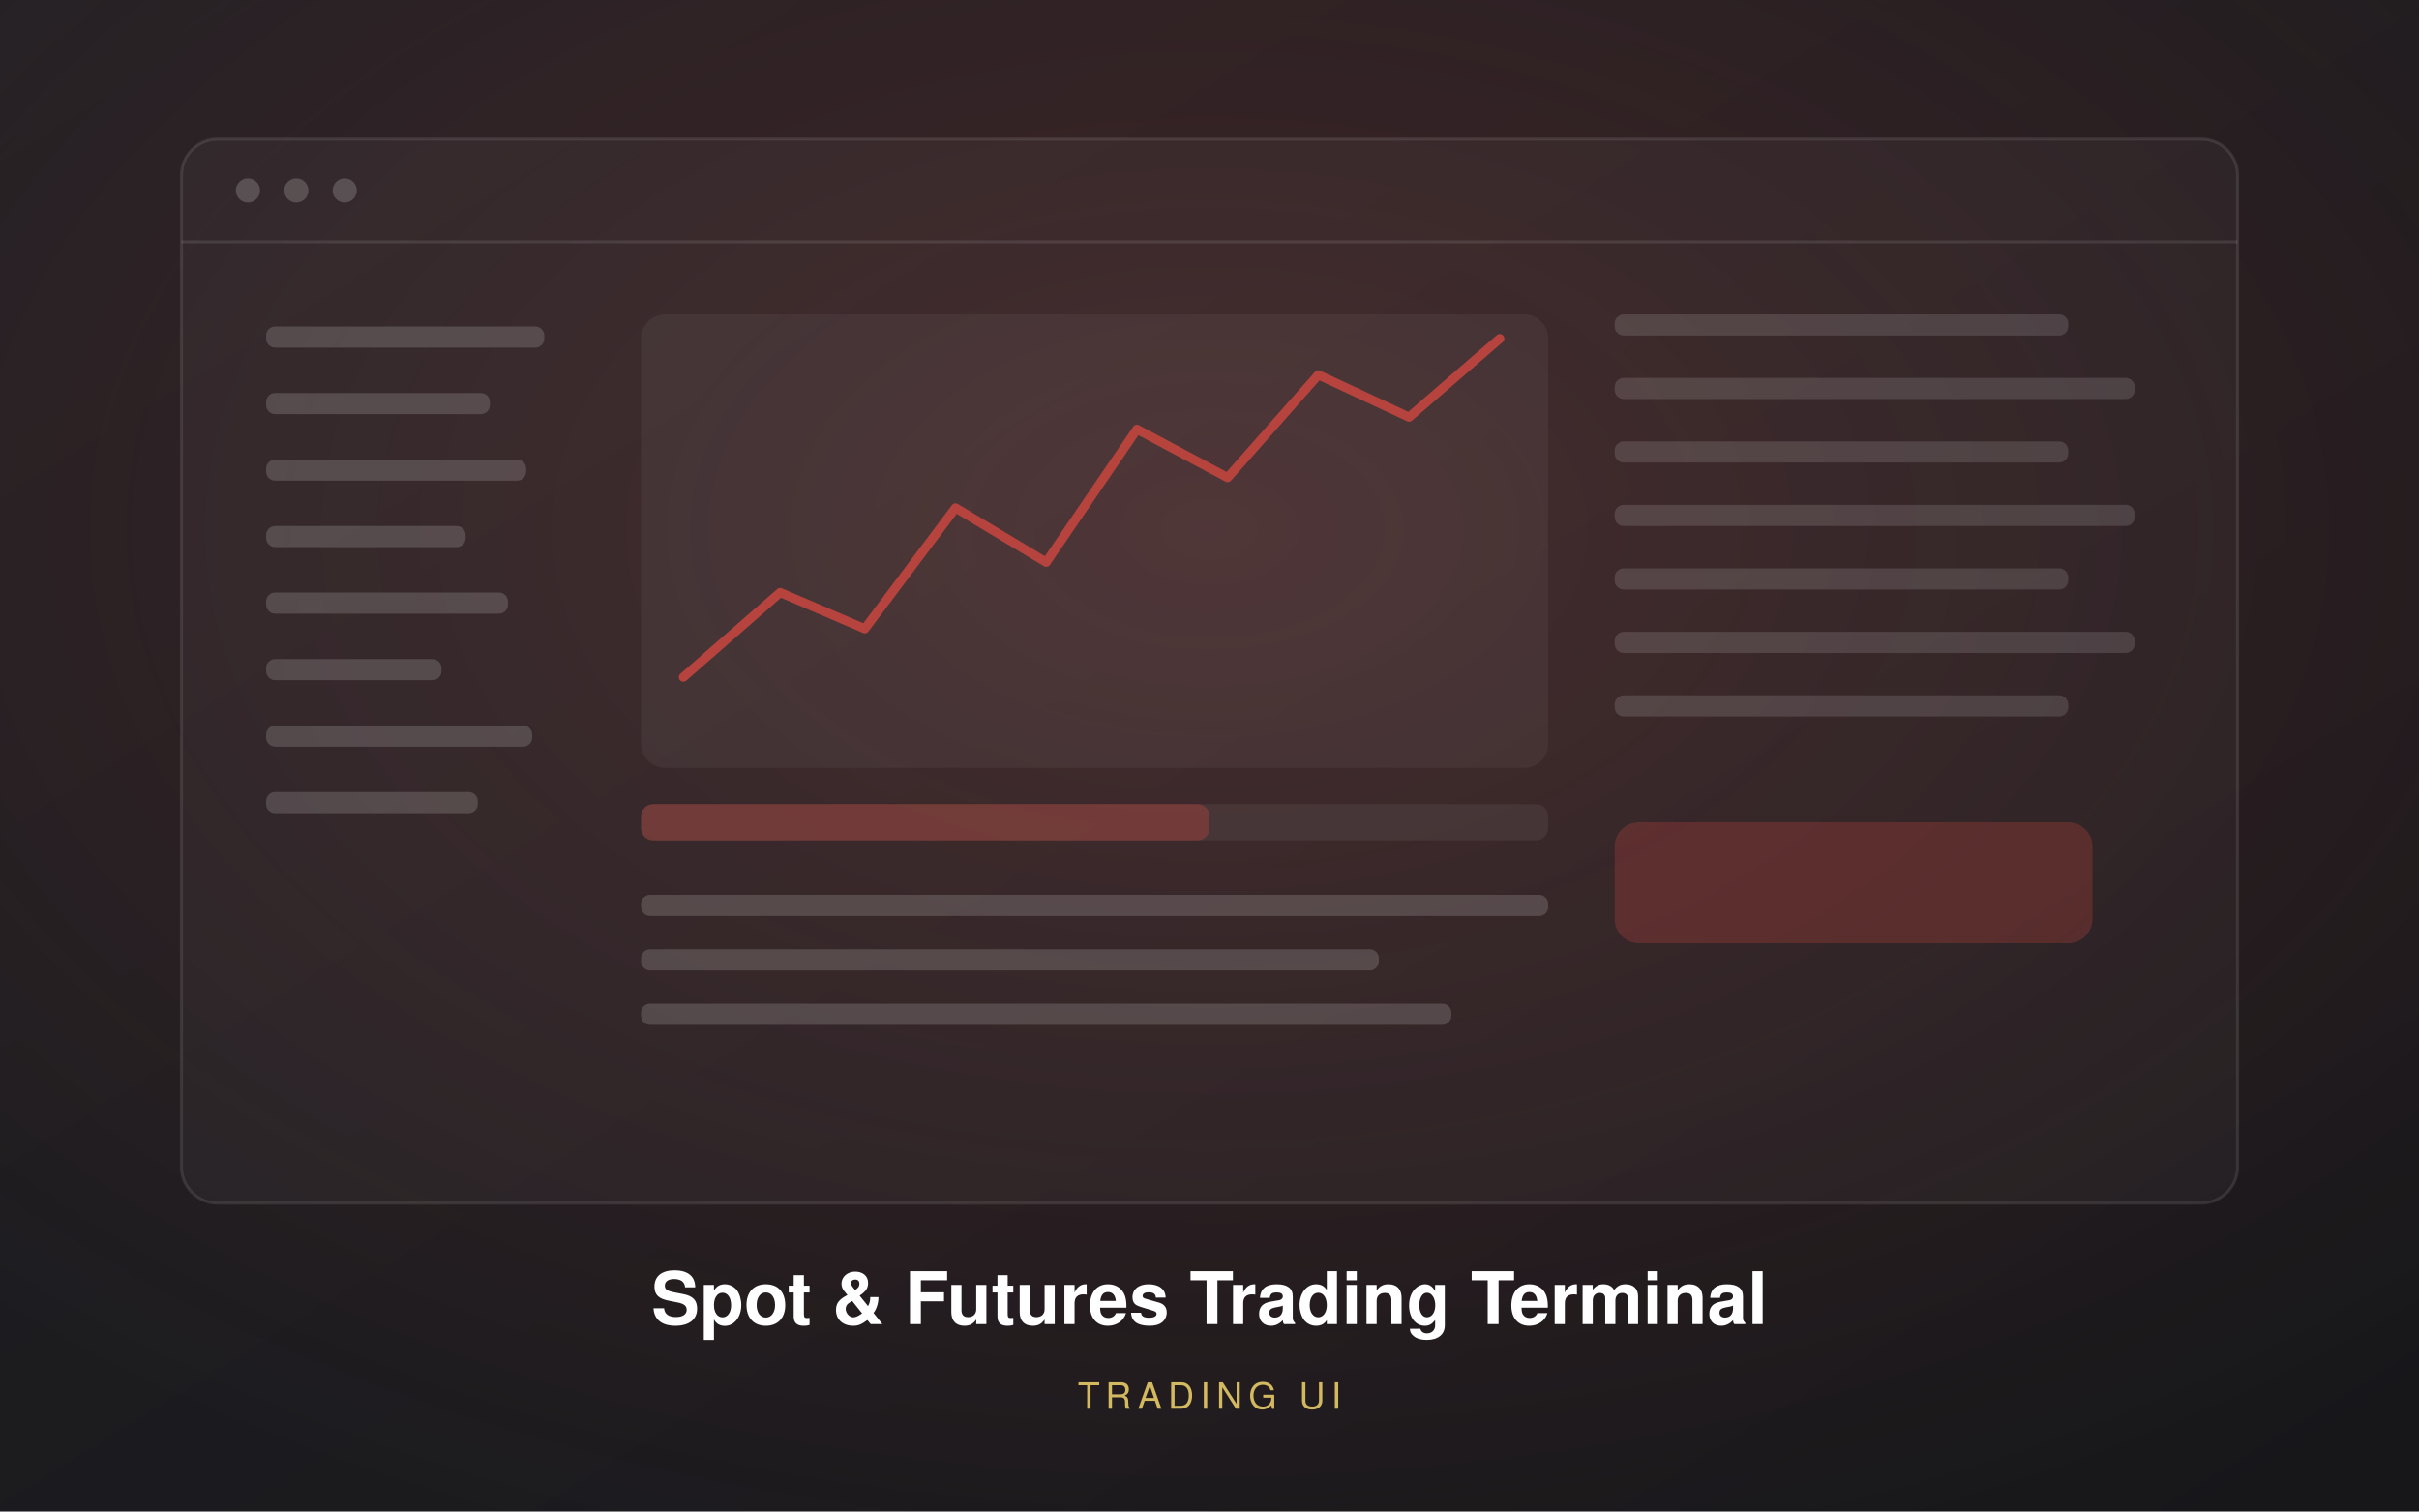
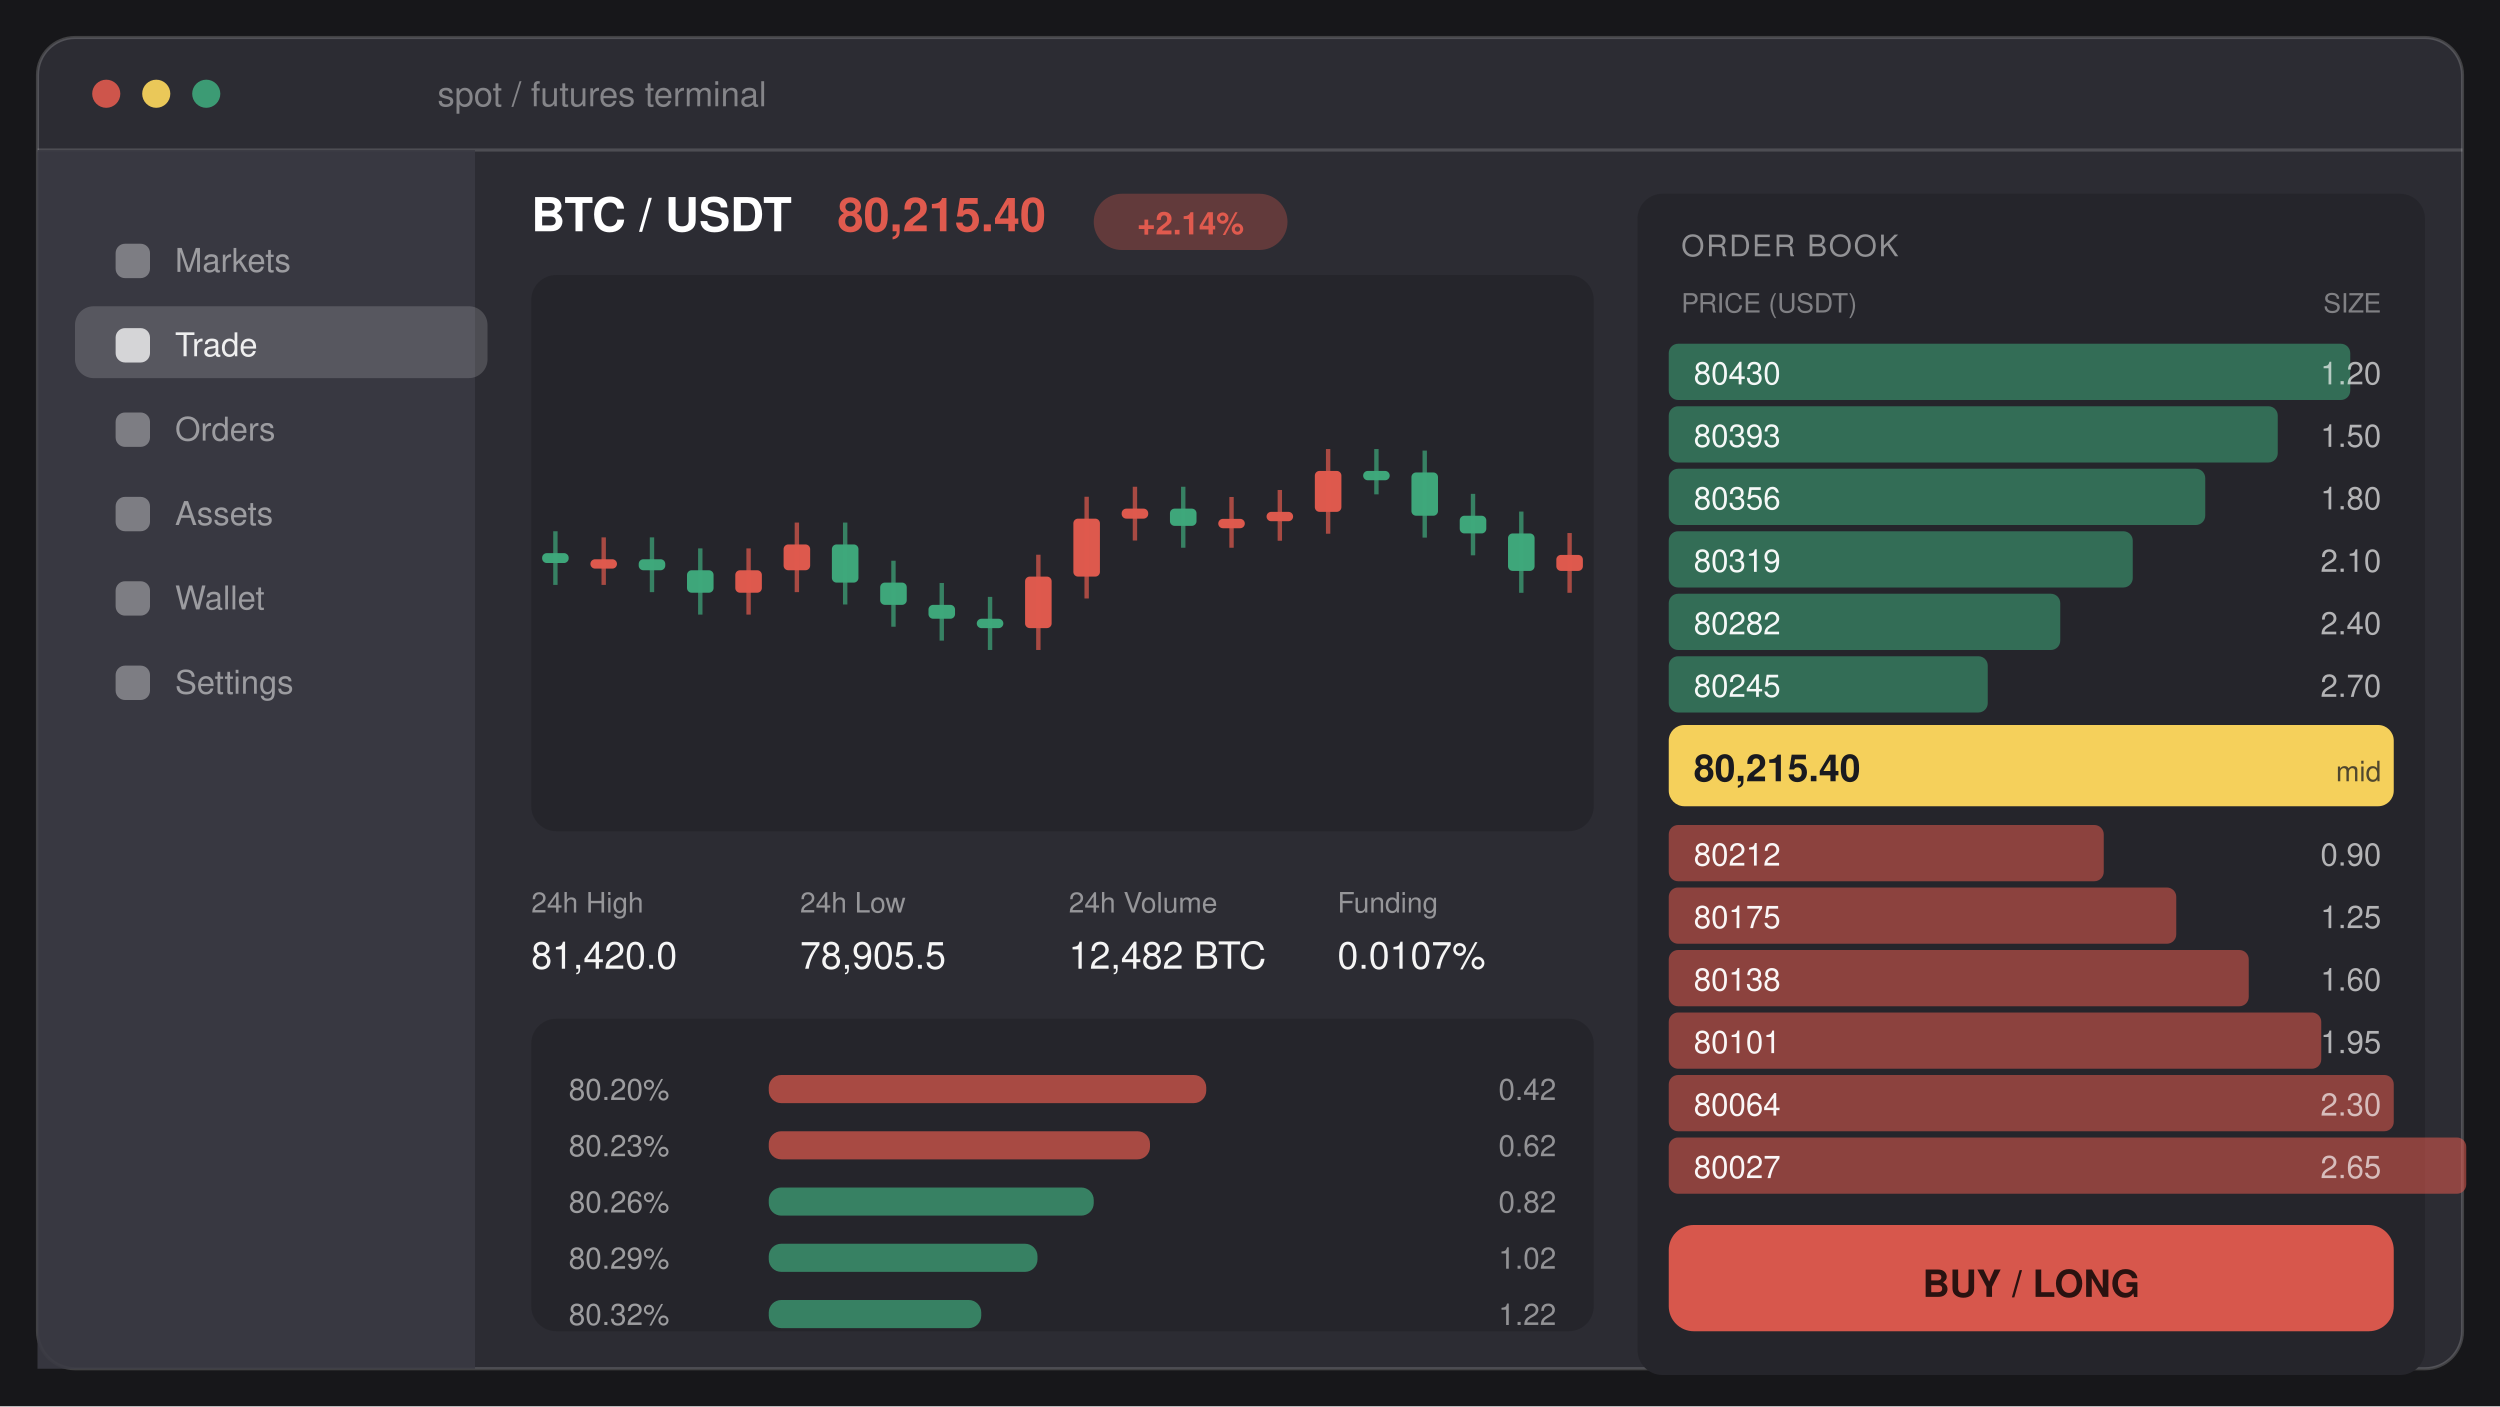
- <svg xmlns="http://www.w3.org/2000/svg" viewBox="0 0 800 500" width="800" height="500" role="img">
-   <defs>
-     <linearGradient id="bg" x1="0" y1="0" x2="1" y2="1">
-       <stop offset="0%" stop-color="#202024" />
-       <stop offset="100%" stop-color="#17171a" />
-     </linearGradient>
-     <radialGradient id="glow" cx="0.5" cy="0.35" r="0.72">
-       <stop offset="0%" stop-color="#c2453e" stop-opacity="0.22" />
-       <stop offset="100%" stop-color="#c2453e" stop-opacity="0" />
-     </radialGradient>
-   </defs>
-   <rect width="800" height="500" fill="url(#bg)" />
-   <rect width="800" height="500" fill="url(#glow)" />
-   <rect x="60" y="46" width="680" height="352" rx="12" fill="#ffffff" fill-opacity="0.035" stroke="#ffffff" stroke-opacity="0.1" />
-   <line x1="60" y1="80" x2="740" y2="80" stroke="#ffffff" stroke-opacity="0.10" />
-   <circle cx="82" cy="63" r="4" fill="#ffffff" fill-opacity="0.18" />
-   <circle cx="98" cy="63" r="4" fill="#ffffff" fill-opacity="0.18" />
-   <circle cx="114" cy="63" r="4" fill="#ffffff" fill-opacity="0.18" />
-   <rect x="88" y="108" width="92" height="7" rx="3" fill="#ffffff" fill-opacity="0.16" />
-   <rect x="88" y="130" width="74" height="7" rx="3" fill="#ffffff" fill-opacity="0.16" />
-   <rect x="88" y="152" width="86" height="7" rx="3" fill="#ffffff" fill-opacity="0.16" />
-   <rect x="88" y="174" width="66" height="7" rx="3" fill="#ffffff" fill-opacity="0.16" />
-   <rect x="88" y="196" width="80" height="7" rx="3" fill="#ffffff" fill-opacity="0.16" />
-   <rect x="88" y="218" width="58" height="7" rx="3" fill="#ffffff" fill-opacity="0.16" />
-   <rect x="88" y="240" width="88" height="7" rx="3" fill="#ffffff" fill-opacity="0.16" />
-   <rect x="88" y="262" width="70" height="7" rx="3" fill="#ffffff" fill-opacity="0.16" />
-   <rect x="212" y="104" width="300" height="150" rx="8" fill="#ffffff" fill-opacity="0.05" />
-   <polyline points="226,224 258,196 286,208 316,168 346,186 376,142 406,158 436,124 466,138 496,112" fill="none" stroke="#c2453e" stroke-width="3" stroke-linecap="round" stroke-linejoin="round" opacity="0.9" />
-   <rect x="212" y="266" width="300" height="12" rx="4" fill="#ffffff" fill-opacity="0.06" />
-   <rect x="212" y="266" width="188" height="12" rx="4" fill="#c2453e" fill-opacity="0.35" />
-   <rect x="212" y="296" width="300" height="7" rx="3" fill="#ffffff" fill-opacity="0.16" />
-   <rect x="212" y="314" width="244" height="7" rx="3" fill="#ffffff" fill-opacity="0.16" />
-   <rect x="212" y="332" width="268" height="7" rx="3" fill="#ffffff" fill-opacity="0.16" />
-   <rect x="534" y="104" width="150" height="7" rx="3" fill="#ffffff" fill-opacity="0.13" />
-   <rect x="534" y="125" width="172" height="7" rx="3" fill="#ffffff" fill-opacity="0.13" />
-   <rect x="534" y="146" width="150" height="7" rx="3" fill="#ffffff" fill-opacity="0.13" />
-   <rect x="534" y="167" width="172" height="7" rx="3" fill="#ffffff" fill-opacity="0.13" />
-   <rect x="534" y="188" width="150" height="7" rx="3" fill="#ffffff" fill-opacity="0.13" />
-   <rect x="534" y="209" width="172" height="7" rx="3" fill="#ffffff" fill-opacity="0.13" />
-   <rect x="534" y="230" width="150" height="7" rx="3" fill="#ffffff" fill-opacity="0.13" />
-   <rect x="534" y="272" width="158" height="40" rx="8" fill="#c2453e" fill-opacity="0.28" />
-   <text x="400" y="438" text-anchor="middle" font-family="Helvetica, Arial, sans-serif" font-size="24" font-weight="600" fill="#ffffff" fill-opacity="1" letter-spacing="0">Spot &amp; Futures Trading Terminal</text>
-   <text x="400" y="466" text-anchor="middle" font-family="Helvetica, Arial, sans-serif" font-size="12" font-weight="400" fill="#ffe071" fill-opacity="0.8" letter-spacing="2">TRADING UI</text>
+ <svg xmlns="http://www.w3.org/2000/svg" viewBox="0 0 800 450" width="800" height="450" role="img" aria-label="proj-terminal">
+   <rect width="800" height="450" fill="#17171a" />
+   <rect x="12" y="12" width="776" height="426" rx="12" fill="#2c2c33" fill-opacity="1" stroke="#ffffff" stroke-opacity="0.18" stroke-width="1" />
+   <line x1="12" y1="48" x2="788" y2="48" stroke="#ffffff" stroke-opacity="0.16" stroke-width="1" />
+   <circle cx="34" cy="30" r="4.5" fill="#e05a4e" fill-opacity="0.9" />
+   <circle cx="50" cy="30" r="4.5" fill="#ffd95e" fill-opacity="0.9" />
+   <circle cx="66" cy="30" r="4.5" fill="#3fa87b" fill-opacity="0.9" />
+   <text x="140" y="34" text-anchor="start" font-family="Helvetica, Arial, sans-serif" font-size="11" font-weight="400" fill="#ffffff" fill-opacity="0.42" letter-spacing="0">spot / futures terminal</text>
+   <rect x="12" y="48" width="140" height="390" rx="0" fill="#3a3a43" fill-opacity="0.9" />
+   <rect x="37" y="78" width="11" height="11" rx="3" fill="#ffffff" fill-opacity="0.35" />
+   <text x="56" y="87" text-anchor="start" font-family="Helvetica, Arial, sans-serif" font-size="10.5" font-weight="400" fill="#ffffff" fill-opacity="0.5" letter-spacing="0">Markets</text>
+   <rect x="24" y="98" width="132" height="23" rx="6" fill="#ffffff" fill-opacity="0.16" />
+   <rect x="37" y="105" width="11" height="11" rx="3" fill="#ffffff" fill-opacity="0.75" />
+   <text x="56" y="114" text-anchor="start" font-family="Helvetica, Arial, sans-serif" font-size="10.5" font-weight="400" fill="#ffffff" fill-opacity="0.9" letter-spacing="0">Trade</text>
+   <rect x="37" y="132" width="11" height="11" rx="3" fill="#ffffff" fill-opacity="0.35" />
+   <text x="56" y="141" text-anchor="start" font-family="Helvetica, Arial, sans-serif" font-size="10.5" font-weight="400" fill="#ffffff" fill-opacity="0.5" letter-spacing="0">Orders</text>
+   <rect x="37" y="159" width="11" height="11" rx="3" fill="#ffffff" fill-opacity="0.35" />
+   <text x="56" y="168" text-anchor="start" font-family="Helvetica, Arial, sans-serif" font-size="10.5" font-weight="400" fill="#ffffff" fill-opacity="0.5" letter-spacing="0">Assets</text>
+   <rect x="37" y="186" width="11" height="11" rx="3" fill="#ffffff" fill-opacity="0.35" />
+   <text x="56" y="195" text-anchor="start" font-family="Helvetica, Arial, sans-serif" font-size="10.5" font-weight="400" fill="#ffffff" fill-opacity="0.5" letter-spacing="0">Wallet</text>
+   <rect x="37" y="213" width="11" height="11" rx="3" fill="#ffffff" fill-opacity="0.35" />
+   <text x="56" y="222" text-anchor="start" font-family="Helvetica, Arial, sans-serif" font-size="10.5" font-weight="400" fill="#ffffff" fill-opacity="0.5" letter-spacing="0">Settings</text>
+   <text x="170" y="74" text-anchor="start" font-family="Helvetica, Arial, sans-serif" font-size="15" font-weight="600" fill="#ffffff" fill-opacity="1" letter-spacing="0">BTC / USDT</text>
+   <text x="268" y="74" text-anchor="start" font-family="Helvetica, Arial, sans-serif" font-size="15" font-weight="600" fill="#e05a4e" fill-opacity="1" letter-spacing="0">80,215.40</text>
+   <rect x="350" y="62" width="62" height="18" rx="9" fill="#e05a4e" fill-opacity="0.3" />
+   <text x="381" y="75" text-anchor="middle" font-family="Helvetica, Arial, sans-serif" font-size="10" font-weight="600" fill="#e05a4e" fill-opacity="1" letter-spacing="0">+2.14%</text>
+   <rect x="170" y="88" width="340" height="178" rx="8" fill="#25252b" fill-opacity="1" />
+   <line x1="177.727" y1="170.0" x2="177.727" y2="187.168" stroke="#3fa87b" stroke-opacity="0.7" stroke-width="1.4" />
+   <rect x="173.477" y="177.0" width="8.5" height="3.168" rx="1.5" fill="#3fa87b" fill-opacity="0.98" />
+   <line x1="193.182" y1="171.958" x2="193.182" y2="187.168" stroke="#e05a4e" stroke-opacity="0.7" stroke-width="1.4" />
+   <rect x="188.932" y="178.958" width="8.5" height="3" rx="1.5" fill="#e05a4e" fill-opacity="0.98" />
+   <line x1="208.636" y1="171.958" x2="208.636" y2="189.482" stroke="#3fa87b" stroke-opacity="0.7" stroke-width="1.4" />
+   <rect x="204.386" y="178.958" width="8.5" height="3.524" rx="1.5" fill="#3fa87b" fill-opacity="0.98" />
+   <line x1="224.091" y1="175.482" x2="224.091" y2="196.674" stroke="#3fa87b" stroke-opacity="0.7" stroke-width="1.4" />
+   <rect x="219.841" y="182.482" width="8.5" height="7.191" rx="1.5" fill="#3fa87b" fill-opacity="0.98" />
+   <line x1="239.545" y1="175.482" x2="239.545" y2="196.674" stroke="#e05a4e" stroke-opacity="0.7" stroke-width="1.4" />
+   <rect x="235.295" y="182.482" width="8.5" height="7.191" rx="1.5" fill="#e05a4e" fill-opacity="0.98" />
+   <line x1="255.0" y1="167.223" x2="255.0" y2="189.482" stroke="#e05a4e" stroke-opacity="0.7" stroke-width="1.4" />
+   <rect x="250.75" y="174.223" width="8.5" height="8.259" rx="1.5" fill="#e05a4e" fill-opacity="0.98" />
+   <line x1="270.455" y1="167.223" x2="270.455" y2="193.434" stroke="#3fa87b" stroke-opacity="0.7" stroke-width="1.4" />
+   <rect x="266.205" y="174.223" width="8.5" height="12.211" rx="1.5" fill="#3fa87b" fill-opacity="0.98" />
+   <line x1="285.909" y1="179.434" x2="285.909" y2="200.554" stroke="#3fa87b" stroke-opacity="0.7" stroke-width="1.4" />
+   <rect x="281.659" y="186.434" width="8.5" height="7.12" rx="1.5" fill="#3fa87b" fill-opacity="0.98" />
+   <line x1="301.364" y1="186.554" x2="301.364" y2="205.004" stroke="#3fa87b" stroke-opacity="0.7" stroke-width="1.4" />
+   <rect x="297.114" y="193.554" width="8.5" height="4.45" rx="1.5" fill="#3fa87b" fill-opacity="0.98" />
+   <line x1="316.818" y1="191.004" x2="316.818" y2="207.994" stroke="#3fa87b" stroke-opacity="0.7" stroke-width="1.4" />
+   <rect x="312.568" y="198.004" width="8.5" height="3" rx="1.5" fill="#3fa87b" fill-opacity="0.98" />
+   <line x1="332.273" y1="177.512" x2="332.273" y2="207.994" stroke="#e05a4e" stroke-opacity="0.7" stroke-width="1.4" />
+   <rect x="328.023" y="184.512" width="8.5" height="16.483" rx="1.5" fill="#e05a4e" fill-opacity="0.98" />
+   <line x1="347.727" y1="158.964" x2="347.727" y2="191.512" stroke="#e05a4e" stroke-opacity="0.7" stroke-width="1.4" />
+   <rect x="343.477" y="165.964" width="8.5" height="18.548" rx="1.5" fill="#e05a4e" fill-opacity="0.98" />
+   <line x1="363.182" y1="155.76" x2="363.182" y2="172.964" stroke="#e05a4e" stroke-opacity="0.7" stroke-width="1.4" />
+   <rect x="358.932" y="162.76" width="8.5" height="3.204" rx="1.5" fill="#e05a4e" fill-opacity="0.98" />
+   <line x1="378.636" y1="155.76" x2="378.636" y2="175.278" stroke="#3fa87b" stroke-opacity="0.7" stroke-width="1.4" />
+   <rect x="374.386" y="162.76" width="8.5" height="5.518" rx="1.5" fill="#3fa87b" fill-opacity="0.98" />
+   <line x1="394.091" y1="159.035" x2="394.091" y2="175.278" stroke="#e05a4e" stroke-opacity="0.7" stroke-width="1.4" />
+   <rect x="389.841" y="166.035" width="8.5" height="3" rx="1.5" fill="#e05a4e" fill-opacity="0.98" />
+   <line x1="409.545" y1="156.792" x2="409.545" y2="173.035" stroke="#e05a4e" stroke-opacity="0.7" stroke-width="1.4" />
+   <rect x="405.295" y="163.792" width="8.5" height="3" rx="1.5" fill="#e05a4e" fill-opacity="0.98" />
+   <line x1="425.0" y1="143.692" x2="425.0" y2="170.792" stroke="#e05a4e" stroke-opacity="0.7" stroke-width="1.4" />
+   <rect x="420.75" y="150.692" width="8.5" height="13.101" rx="1.5" fill="#e05a4e" fill-opacity="0.98" />
+   <line x1="440.455" y1="143.692" x2="440.455" y2="158.19" stroke="#3fa87b" stroke-opacity="0.7" stroke-width="1.4" />
+   <rect x="436.205" y="150.692" width="8.5" height="3" rx="1.5" fill="#3fa87b" fill-opacity="0.98" />
+   <line x1="455.909" y1="144.19" x2="455.909" y2="172.038" stroke="#3fa87b" stroke-opacity="0.7" stroke-width="1.4" />
+   <rect x="451.659" y="151.19" width="8.5" height="13.848" rx="1.5" fill="#3fa87b" fill-opacity="0.98" />
+   <line x1="471.364" y1="158.038" x2="471.364" y2="177.699" stroke="#3fa87b" stroke-opacity="0.7" stroke-width="1.4" />
+   <rect x="467.114" y="165.038" width="8.5" height="5.66" rx="1.5" fill="#3fa87b" fill-opacity="0.98" />
+   <line x1="486.818" y1="163.699" x2="486.818" y2="189.696" stroke="#3fa87b" stroke-opacity="0.7" stroke-width="1.4" />
+   <rect x="482.568" y="170.699" width="8.5" height="11.997" rx="1.5" fill="#3fa87b" fill-opacity="0.98" />
+   <line x1="502.273" y1="170.57" x2="502.273" y2="189.696" stroke="#e05a4e" stroke-opacity="0.7" stroke-width="1.4" />
+   <rect x="498.023" y="177.57" width="8.5" height="5.126" rx="1.5" fill="#e05a4e" fill-opacity="0.98" />
+   <text x="170" y="292" text-anchor="start" font-family="Helvetica, Arial, sans-serif" font-size="9" font-weight="400" fill="#ffffff" fill-opacity="0.5" letter-spacing="0">24h High</text>
+   <text x="170" y="310" text-anchor="start" font-family="Helvetica, Arial, sans-serif" font-size="12" font-weight="500" fill="#ffffff" fill-opacity="0.95" letter-spacing="0">81,420.0</text>
+   <text x="256" y="292" text-anchor="start" font-family="Helvetica, Arial, sans-serif" font-size="9" font-weight="400" fill="#ffffff" fill-opacity="0.5" letter-spacing="0">24h Low</text>
+   <text x="256" y="310" text-anchor="start" font-family="Helvetica, Arial, sans-serif" font-size="12" font-weight="500" fill="#ffffff" fill-opacity="0.95" letter-spacing="0">78,905.5</text>
+   <text x="342" y="292" text-anchor="start" font-family="Helvetica, Arial, sans-serif" font-size="9" font-weight="400" fill="#ffffff" fill-opacity="0.5" letter-spacing="0">24h Volume</text>
+   <text x="342" y="310" text-anchor="start" font-family="Helvetica, Arial, sans-serif" font-size="12" font-weight="500" fill="#ffffff" fill-opacity="0.95" letter-spacing="0">12,482 BTC</text>
+   <text x="428" y="292" text-anchor="start" font-family="Helvetica, Arial, sans-serif" font-size="9" font-weight="400" fill="#ffffff" fill-opacity="0.5" letter-spacing="0">Funding</text>
+   <text x="428" y="310" text-anchor="start" font-family="Helvetica, Arial, sans-serif" font-size="12" font-weight="500" fill="#ffffff" fill-opacity="0.95" letter-spacing="0">0.0107%</text>
+   <rect x="170" y="326" width="340" height="100" rx="8" fill="#25252b" fill-opacity="1" />
+   <text x="182" y="352" text-anchor="start" font-family="Helvetica, Arial, sans-serif" font-size="9.5" font-weight="400" fill="#ffffff" fill-opacity="0.55" letter-spacing="0">80.20%</text>
+   <rect x="246" y="344" width="140" height="9" rx="4" fill="#e05a4e" fill-opacity="0.7" />
+   <text x="498" y="352" text-anchor="end" font-family="Helvetica, Arial, sans-serif" font-size="9.5" font-weight="400" fill="#ffffff" fill-opacity="0.5" letter-spacing="0">0.42</text>
+   <text x="182" y="370" text-anchor="start" font-family="Helvetica, Arial, sans-serif" font-size="9.5" font-weight="400" fill="#ffffff" fill-opacity="0.55" letter-spacing="0">80.23%</text>
+   <rect x="246" y="362" width="122" height="9" rx="4" fill="#e05a4e" fill-opacity="0.7" />
+   <text x="498" y="370" text-anchor="end" font-family="Helvetica, Arial, sans-serif" font-size="9.5" font-weight="400" fill="#ffffff" fill-opacity="0.5" letter-spacing="0">0.62</text>
+   <text x="182" y="388" text-anchor="start" font-family="Helvetica, Arial, sans-serif" font-size="9.5" font-weight="400" fill="#ffffff" fill-opacity="0.55" letter-spacing="0">80.26%</text>
+   <rect x="246" y="380" width="104" height="9" rx="4" fill="#3fa87b" fill-opacity="0.7" />
+   <text x="498" y="388" text-anchor="end" font-family="Helvetica, Arial, sans-serif" font-size="9.5" font-weight="400" fill="#ffffff" fill-opacity="0.5" letter-spacing="0">0.82</text>
+   <text x="182" y="406" text-anchor="start" font-family="Helvetica, Arial, sans-serif" font-size="9.5" font-weight="400" fill="#ffffff" fill-opacity="0.55" letter-spacing="0">80.29%</text>
+   <rect x="246" y="398" width="86" height="9" rx="4" fill="#3fa87b" fill-opacity="0.7" />
+   <text x="498" y="406" text-anchor="end" font-family="Helvetica, Arial, sans-serif" font-size="9.5" font-weight="400" fill="#ffffff" fill-opacity="0.5" letter-spacing="0">1.02</text>
+   <text x="182" y="424" text-anchor="start" font-family="Helvetica, Arial, sans-serif" font-size="9.5" font-weight="400" fill="#ffffff" fill-opacity="0.55" letter-spacing="0">80.32%</text>
+   <rect x="246" y="416" width="68" height="9" rx="4" fill="#3fa87b" fill-opacity="0.7" />
+   <text x="498" y="424" text-anchor="end" font-family="Helvetica, Arial, sans-serif" font-size="9.5" font-weight="400" fill="#ffffff" fill-opacity="0.5" letter-spacing="0">1.22</text>
+   <rect x="524" y="62" width="252" height="378" rx="8" fill="#25252b" fill-opacity="1" />
+   <text x="538" y="82" text-anchor="start" font-family="Helvetica, Arial, sans-serif" font-size="9.5" font-weight="400" fill="#ffffff" fill-opacity="0.5" letter-spacing="0.6">ORDER BOOK</text>
+   <text x="538" y="100" text-anchor="start" font-family="Helvetica, Arial, sans-serif" font-size="8.5" font-weight="400" fill="#ffffff" fill-opacity="0.42" letter-spacing="0">PRICE (USDT)</text>
+   <text x="762" y="100" text-anchor="end" font-family="Helvetica, Arial, sans-serif" font-size="8.5" font-weight="400" fill="#ffffff" fill-opacity="0.42" letter-spacing="0">SIZE</text>
+   <rect x="534" y="110" width="218.08" height="18" rx="3" fill="#3fa87b" fill-opacity="0.55" />
+   <text x="542" y="123" text-anchor="start" font-family="Helvetica, Arial, sans-serif" font-size="10" font-weight="400" fill="#ffffff" fill-opacity="0.95" letter-spacing="0">80430</text>
+   <text x="762" y="123" text-anchor="end" font-family="Helvetica, Arial, sans-serif" font-size="10" font-weight="400" fill="#ffffff" fill-opacity="0.65" letter-spacing="0">1.20</text>
+   <rect x="534" y="130" width="194.88" height="18" rx="3" fill="#3fa87b" fill-opacity="0.55" />
+   <text x="542" y="143" text-anchor="start" font-family="Helvetica, Arial, sans-serif" font-size="10" font-weight="400" fill="#ffffff" fill-opacity="0.95" letter-spacing="0">80393</text>
+   <text x="762" y="143" text-anchor="end" font-family="Helvetica, Arial, sans-serif" font-size="10" font-weight="400" fill="#ffffff" fill-opacity="0.65" letter-spacing="0">1.50</text>
+   <rect x="534" y="150" width="171.68" height="18" rx="3" fill="#3fa87b" fill-opacity="0.55" />
+   <text x="542" y="163" text-anchor="start" font-family="Helvetica, Arial, sans-serif" font-size="10" font-weight="400" fill="#ffffff" fill-opacity="0.95" letter-spacing="0">80356</text>
+   <text x="762" y="163" text-anchor="end" font-family="Helvetica, Arial, sans-serif" font-size="10" font-weight="400" fill="#ffffff" fill-opacity="0.65" letter-spacing="0">1.80</text>
+   <rect x="534" y="170" width="148.48" height="18" rx="3" fill="#3fa87b" fill-opacity="0.55" />
+   <text x="542" y="183" text-anchor="start" font-family="Helvetica, Arial, sans-serif" font-size="10" font-weight="400" fill="#ffffff" fill-opacity="0.95" letter-spacing="0">80319</text>
+   <text x="762" y="183" text-anchor="end" font-family="Helvetica, Arial, sans-serif" font-size="10" font-weight="400" fill="#ffffff" fill-opacity="0.65" letter-spacing="0">2.10</text>
+   <rect x="534" y="190" width="125.28" height="18" rx="3" fill="#3fa87b" fill-opacity="0.55" />
+   <text x="542" y="203" text-anchor="start" font-family="Helvetica, Arial, sans-serif" font-size="10" font-weight="400" fill="#ffffff" fill-opacity="0.95" letter-spacing="0">80282</text>
+   <text x="762" y="203" text-anchor="end" font-family="Helvetica, Arial, sans-serif" font-size="10" font-weight="400" fill="#ffffff" fill-opacity="0.65" letter-spacing="0">2.40</text>
+   <rect x="534" y="210" width="102.08" height="18" rx="3" fill="#3fa87b" fill-opacity="0.55" />
+   <text x="542" y="223" text-anchor="start" font-family="Helvetica, Arial, sans-serif" font-size="10" font-weight="400" fill="#ffffff" fill-opacity="0.95" letter-spacing="0">80245</text>
+   <text x="762" y="223" text-anchor="end" font-family="Helvetica, Arial, sans-serif" font-size="10" font-weight="400" fill="#ffffff" fill-opacity="0.65" letter-spacing="0">2.70</text>
+   <rect x="534" y="232" width="232" height="26" rx="5" fill="#ffd95e" fill-opacity="0.95" />
+   <text x="542" y="250" text-anchor="start" font-family="Helvetica, Arial, sans-serif" font-size="12" font-weight="600" fill="#1a1a1f" fill-opacity="1" letter-spacing="0">80,215.40</text>
+   <text x="762" y="250" text-anchor="end" font-family="Helvetica, Arial, sans-serif" font-size="9" font-weight="400" fill="#1a1a1f" fill-opacity="0.75" letter-spacing="0">mid</text>
+   <rect x="534" y="264" width="139.2" height="18" rx="3" fill="#e05a4e" fill-opacity="0.55" />
+   <text x="542" y="277" text-anchor="start" font-family="Helvetica, Arial, sans-serif" font-size="10" font-weight="400" fill="#ffffff" fill-opacity="0.95" letter-spacing="0">80212</text>
+   <text x="762" y="277" text-anchor="end" font-family="Helvetica, Arial, sans-serif" font-size="10" font-weight="400" fill="#ffffff" fill-opacity="0.65" letter-spacing="0">0.90</text>
+   <rect x="534" y="284" width="162.4" height="18" rx="3" fill="#e05a4e" fill-opacity="0.55" />
+   <text x="542" y="297" text-anchor="start" font-family="Helvetica, Arial, sans-serif" font-size="10" font-weight="400" fill="#ffffff" fill-opacity="0.95" letter-spacing="0">80175</text>
+   <text x="762" y="297" text-anchor="end" font-family="Helvetica, Arial, sans-serif" font-size="10" font-weight="400" fill="#ffffff" fill-opacity="0.65" letter-spacing="0">1.25</text>
+   <rect x="534" y="304" width="185.6" height="18" rx="3" fill="#e05a4e" fill-opacity="0.55" />
+   <text x="542" y="317" text-anchor="start" font-family="Helvetica, Arial, sans-serif" font-size="10" font-weight="400" fill="#ffffff" fill-opacity="0.95" letter-spacing="0">80138</text>
+   <text x="762" y="317" text-anchor="end" font-family="Helvetica, Arial, sans-serif" font-size="10" font-weight="400" fill="#ffffff" fill-opacity="0.65" letter-spacing="0">1.60</text>
+   <rect x="534" y="324" width="208.8" height="18" rx="3" fill="#e05a4e" fill-opacity="0.55" />
+   <text x="542" y="337" text-anchor="start" font-family="Helvetica, Arial, sans-serif" font-size="10" font-weight="400" fill="#ffffff" fill-opacity="0.95" letter-spacing="0">80101</text>
+   <text x="762" y="337" text-anchor="end" font-family="Helvetica, Arial, sans-serif" font-size="10" font-weight="400" fill="#ffffff" fill-opacity="0.65" letter-spacing="0">1.95</text>
+   <rect x="534" y="344" width="232.0" height="18" rx="3" fill="#e05a4e" fill-opacity="0.55" />
+   <text x="542" y="357" text-anchor="start" font-family="Helvetica, Arial, sans-serif" font-size="10" font-weight="400" fill="#ffffff" fill-opacity="0.95" letter-spacing="0">80064</text>
+   <text x="762" y="357" text-anchor="end" font-family="Helvetica, Arial, sans-serif" font-size="10" font-weight="400" fill="#ffffff" fill-opacity="0.65" letter-spacing="0">2.30</text>
+   <rect x="534" y="364" width="255.2" height="18" rx="3" fill="#e05a4e" fill-opacity="0.55" />
+   <text x="542" y="377" text-anchor="start" font-family="Helvetica, Arial, sans-serif" font-size="10" font-weight="400" fill="#ffffff" fill-opacity="0.95" letter-spacing="0">80027</text>
+   <text x="762" y="377" text-anchor="end" font-family="Helvetica, Arial, sans-serif" font-size="10" font-weight="400" fill="#ffffff" fill-opacity="0.65" letter-spacing="0">2.65</text>
+   <rect x="534" y="392" width="232" height="34" rx="8" fill="#e05a4e" fill-opacity="0.95" />
+   <text x="650" y="415" text-anchor="middle" font-family="Helvetica, Arial, sans-serif" font-size="12" font-weight="600" fill="#2a1210" fill-opacity="1" letter-spacing="0">BUY / LONG</text>
</svg>
